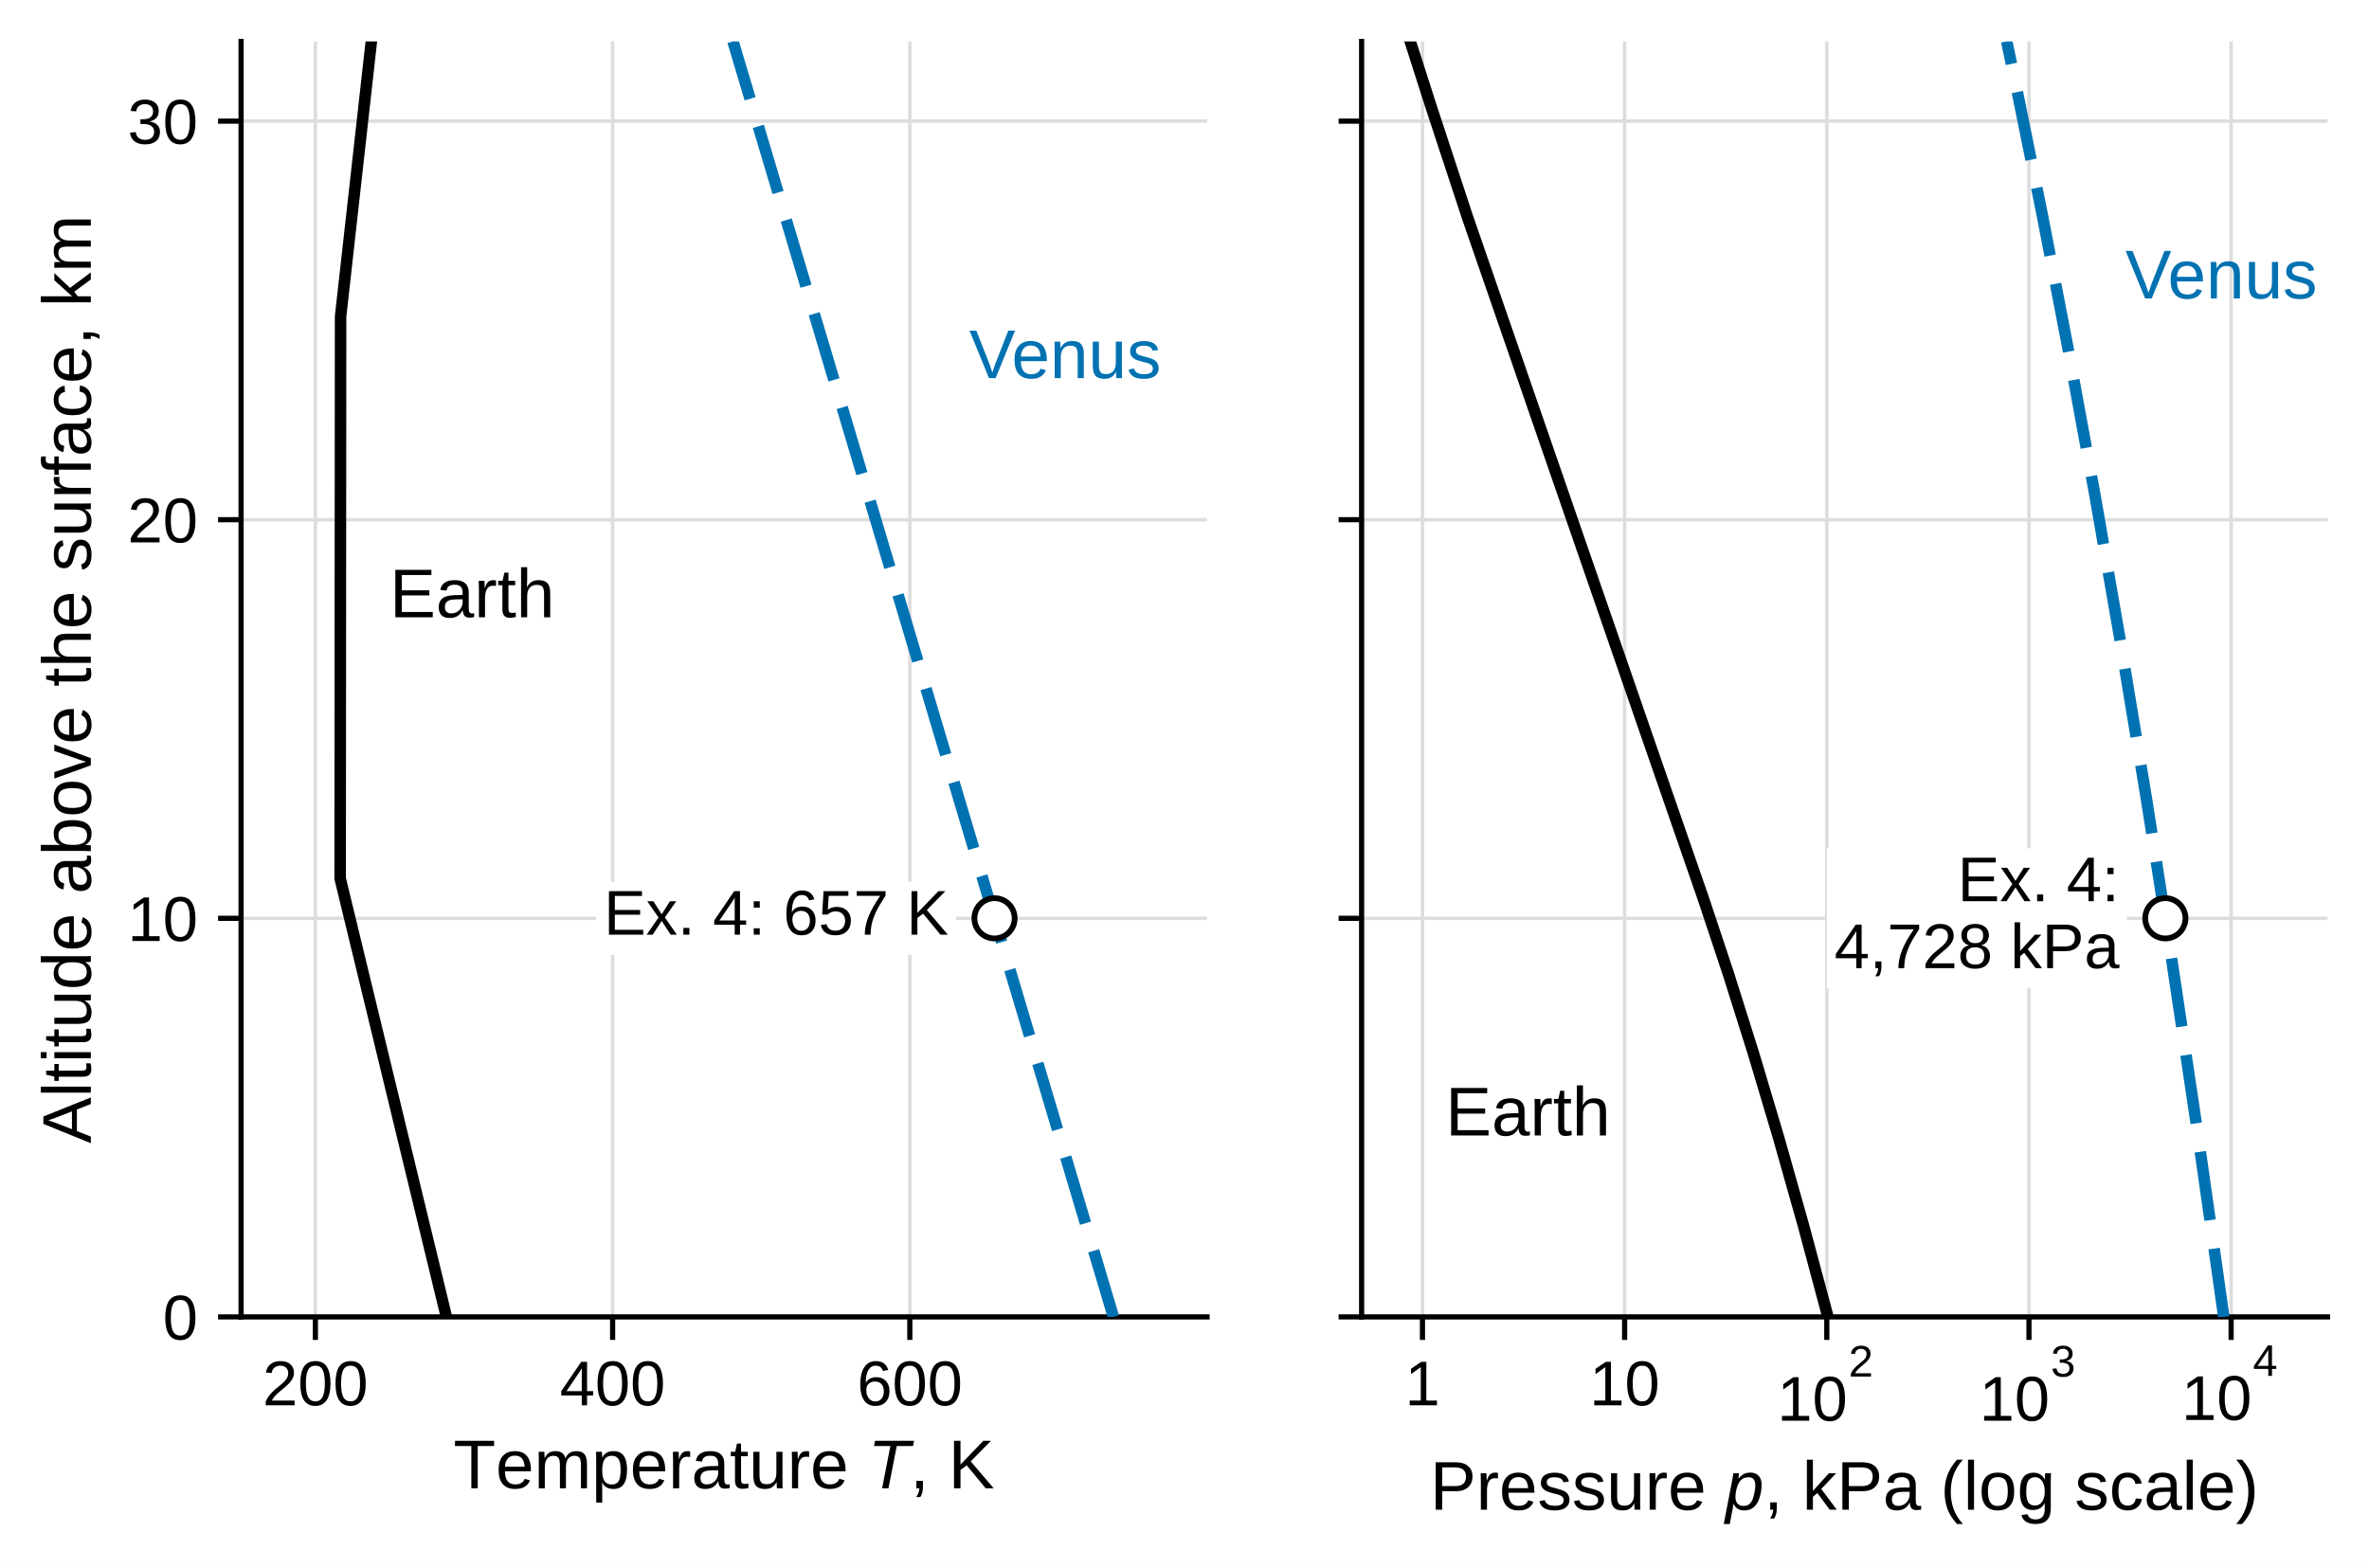
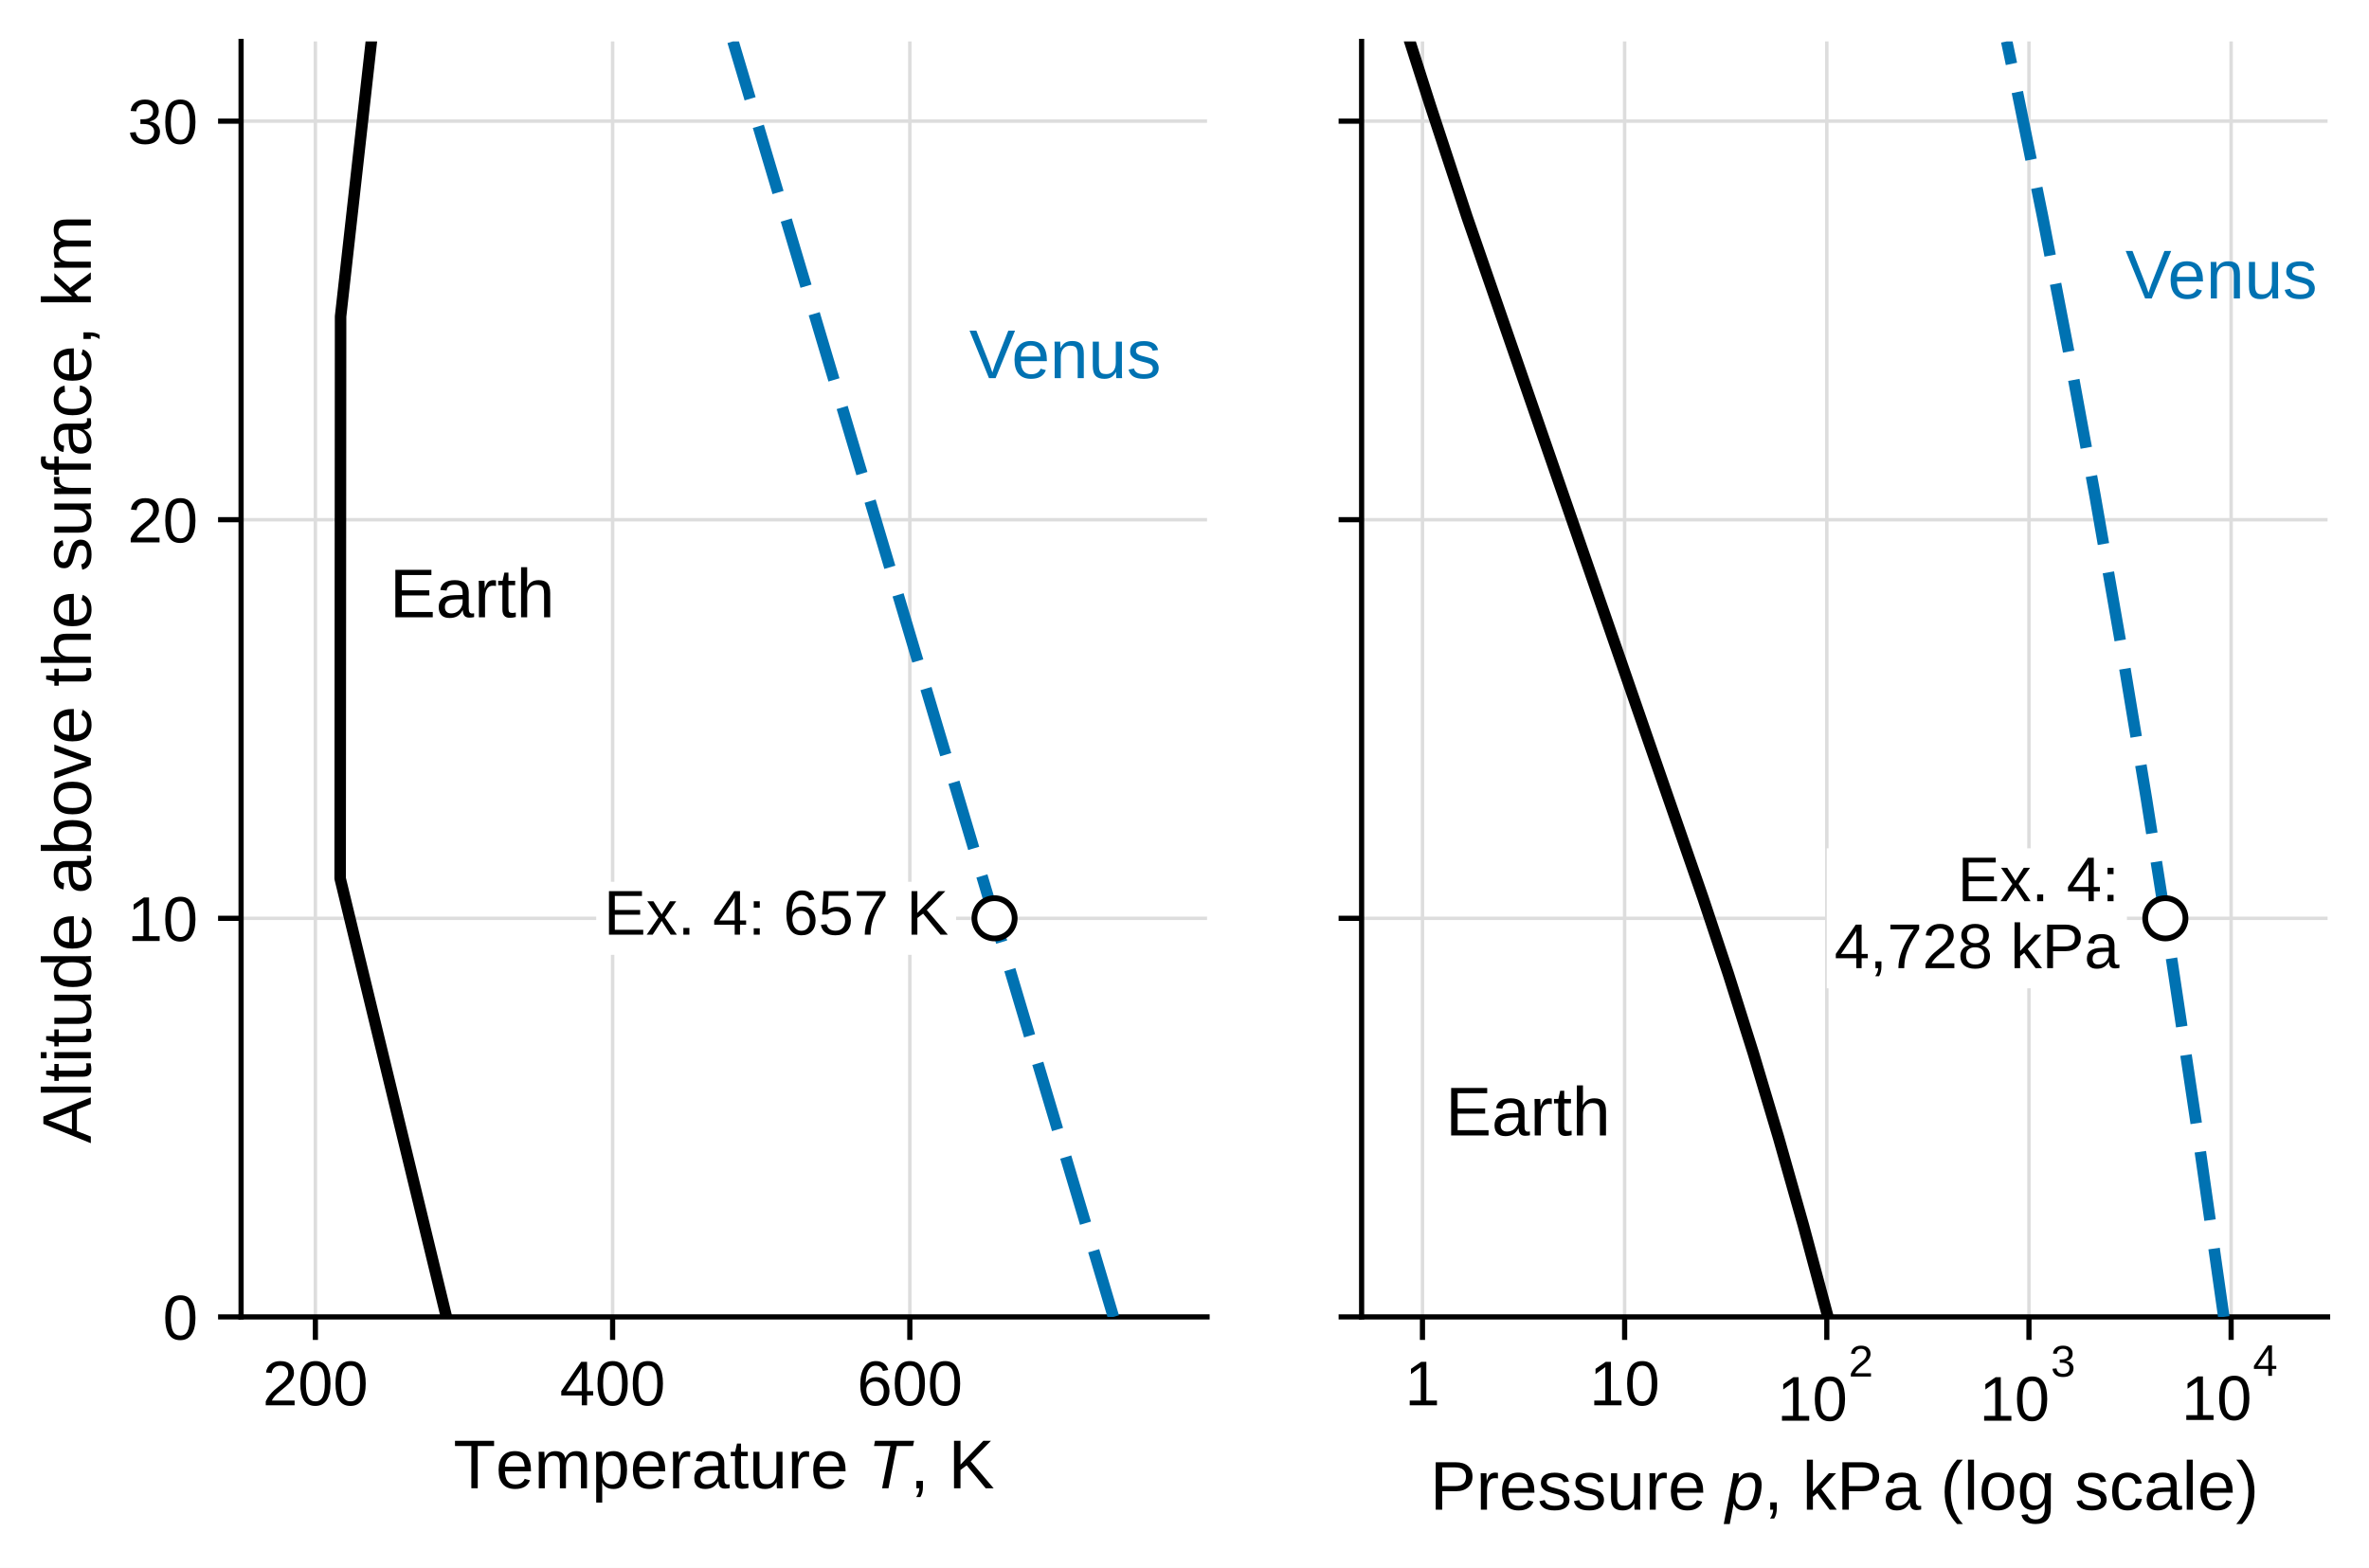
<svg xmlns="http://www.w3.org/2000/svg" xmlns:xlink="http://www.w3.org/1999/xlink" width="411.808pt" height="272.59pt" viewBox="0 0 411.808 272.59" version="1.1">
  <defs>
    <style type="text/css">*{stroke-linejoin: round; stroke-linecap: butt}</style>
  </defs>
  <g id="figure_1">
    <g id="patch_1">
      <path d="M 0 272.59  L 411.808 272.59  L 411.808 0  L 0 0  z " style="fill: #ffffff" />
    </g>
    <g id="axes_1">
      <g id="patch_2">
        <path d="M 41.908 228.96  L 209.825 228.96  L 209.825 7.2  L 41.908 7.2  z " style="fill: #ffffff" />
      </g>
      <g id="matplotlib.axis_1">
        <g id="xtick_1">
          <g id="line2d_1">
            <path d="M 54.825 228.96  L 54.825 7.2  " clip-path="url(#p571d3a9761)" style="fill: none; stroke: #dddddd; stroke-width: 0.6; stroke-linecap: square" />
          </g>
          <g id="line2d_2">
            <defs>
              <path id="ma423321d28" d="M 0 0  L 0 4  " style="stroke: #000000; stroke-width: 0.9" />
            </defs>
            <g>
              <use xlink:href="#ma423321d28" x="54.825" y="228.96" style="stroke: #000000; stroke-width: 0.9" />
            </g>
          </g>
          <g id="text_1">
            <text style="font-size: 11px; font-family: Arial, Helvetica, sans-serif; text-anchor: middle" x="54.825" y="244.334" transform="rotate(-0 54.8251 244.3336)">200</text>
          </g>
        </g>
        <g id="xtick_2">
          <g id="line2d_3">
            <path d="M 106.492 228.96  L 106.492 7.2  " clip-path="url(#p571d3a9761)" style="fill: none; stroke: #dddddd; stroke-width: 0.6; stroke-linecap: square" />
          </g>
          <g id="line2d_4">
            <g>
              <use xlink:href="#ma423321d28" x="106.492" y="228.96" style="stroke: #000000; stroke-width: 0.9" />
            </g>
          </g>
          <g id="text_2">
            <text style="font-size: 11px; font-family: Arial, Helvetica, sans-serif; text-anchor: middle" x="106.492" y="244.334" transform="rotate(-0 106.4918 244.3336)">400</text>
          </g>
        </g>
        <g id="xtick_3">
          <g id="line2d_5">
            <path d="M 158.158 228.96  L 158.158 7.2  " clip-path="url(#p571d3a9761)" style="fill: none; stroke: #dddddd; stroke-width: 0.6; stroke-linecap: square" />
          </g>
          <g id="line2d_6">
            <g>
              <use xlink:href="#ma423321d28" x="158.158" y="228.96" style="stroke: #000000; stroke-width: 0.9" />
            </g>
          </g>
          <g id="text_3">
            <text style="font-size: 11px; font-family: Arial, Helvetica, sans-serif; text-anchor: middle" x="158.158" y="244.334" transform="rotate(-0 158.1584 244.3336)">600</text>
          </g>
        </g>
        <g id="text_4">
          <g transform="translate(78.82677 259.1598)">
            <text>
              <tspan x="0" y="-0.406" style="font-size: 12px; font-family: Arial, Helvetica, sans-serif">T</tspan>
              <tspan x="7.33" y="-0.406" style="font-size: 12px; font-family: Arial, Helvetica, sans-serif">e</tspan>
              <tspan x="14.004" y="-0.406" style="font-size: 12px; font-family: Arial, Helvetica, sans-serif">m</tspan>
              <tspan x="24" y="-0.406" style="font-size: 12px; font-family: Arial, Helvetica, sans-serif">p</tspan>
              <tspan x="30.674" y="-0.406" style="font-size: 12px; font-family: Arial, Helvetica, sans-serif">e</tspan>
              <tspan x="37.348" y="-0.406" style="font-size: 12px; font-family: Arial, Helvetica, sans-serif">r</tspan>
              <tspan x="41.344" y="-0.406" style="font-size: 12px; font-family: Arial, Helvetica, sans-serif">a</tspan>
              <tspan x="48.018" y="-0.406" style="font-size: 12px; font-family: Arial, Helvetica, sans-serif">t</tspan>
              <tspan x="51.352" y="-0.406" style="font-size: 12px; font-family: Arial, Helvetica, sans-serif">u</tspan>
              <tspan x="58.025" y="-0.406" style="font-size: 12px; font-family: Arial, Helvetica, sans-serif">r</tspan>
              <tspan x="62.021" y="-0.406" style="font-size: 12px; font-family: Arial, Helvetica, sans-serif">e</tspan>
              <tspan x="68.695" y="-0.406" style="font-size: 12px; font-family: Arial, Helvetica, sans-serif"> </tspan>
              <tspan x="79.359" y="-0.406" style="font-size: 12px; font-family: Arial, Helvetica, sans-serif">,</tspan>
              <tspan x="82.693" y="-0.406" style="font-size: 12px; font-family: Arial, Helvetica, sans-serif"> </tspan>
              <tspan x="86.027" y="-0.406" style="font-size: 12px; font-family: Arial, Helvetica, sans-serif">K</tspan>
              <tspan x="72.029" y="-0.406" style="font-style: italic; font-size: 12px; font-family: Arial, Helvetica, sans-serif">T</tspan>
            </text>
          </g>
        </g>
      </g>
      <g id="matplotlib.axis_2">
        <g id="ytick_1">
          <g id="line2d_7">
            <path d="M 41.908 228.96  L 209.825 228.96  " clip-path="url(#p571d3a9761)" style="fill: none; stroke: #dddddd; stroke-width: 0.6; stroke-linecap: square" />
          </g>
          <g id="line2d_8">
            <defs>
              <path id="ma8f5a18eb2" d="M 0 0  L -4 0  " style="stroke: #000000; stroke-width: 0.9" />
            </defs>
            <g>
              <use xlink:href="#ma8f5a18eb2" x="41.908" y="228.96" style="stroke: #000000; stroke-width: 0.9" />
            </g>
          </g>
          <g id="text_5">
            <text style="font-size: 11px; font-family: Arial, Helvetica, sans-serif; text-anchor: end" x="34.408" y="232.897" transform="rotate(-0 34.40844 232.8968)">0</text>
          </g>
        </g>
        <g id="ytick_2">
          <g id="line2d_9">
            <path d="M 41.908 159.66  L 209.825 159.66  " clip-path="url(#p571d3a9761)" style="fill: none; stroke: #dddddd; stroke-width: 0.6; stroke-linecap: square" />
          </g>
          <g id="line2d_10">
            <g>
              <use xlink:href="#ma8f5a18eb2" x="41.908" y="159.66" style="stroke: #000000; stroke-width: 0.9" />
            </g>
          </g>
          <g id="text_6">
            <text style="font-size: 11px; font-family: Arial, Helvetica, sans-serif; text-anchor: end" x="34.408" y="163.597" transform="rotate(-0 34.40844 163.5968)">10</text>
          </g>
        </g>
        <g id="ytick_3">
          <g id="line2d_11">
            <path d="M 41.908 90.36  L 209.825 90.36  " clip-path="url(#p571d3a9761)" style="fill: none; stroke: #dddddd; stroke-width: 0.6; stroke-linecap: square" />
          </g>
          <g id="line2d_12">
            <g>
              <use xlink:href="#ma8f5a18eb2" x="41.908" y="90.36" style="stroke: #000000; stroke-width: 0.9" />
            </g>
          </g>
          <g id="text_7">
            <text style="font-size: 11px; font-family: Arial, Helvetica, sans-serif; text-anchor: end" x="34.408" y="94.297" transform="rotate(-0 34.40844 94.2968)">20</text>
          </g>
        </g>
        <g id="ytick_4">
          <g id="line2d_13">
            <path d="M 41.908 21.06  L 209.825 21.06  " clip-path="url(#p571d3a9761)" style="fill: none; stroke: #dddddd; stroke-width: 0.6; stroke-linecap: square" />
          </g>
          <g id="line2d_14">
            <g>
              <use xlink:href="#ma8f5a18eb2" x="41.908" y="21.06" style="stroke: #000000; stroke-width: 0.9" />
            </g>
          </g>
          <g id="text_8">
            <text style="font-size: 11px; font-family: Arial, Helvetica, sans-serif; text-anchor: end" x="34.408" y="24.997" transform="rotate(-0 34.40844 24.9968)">30</text>
          </g>
        </g>
        <g id="text_9">
          <text style="font-size: 12px; font-family: Arial, Helvetica, sans-serif; text-anchor: middle" x="15.789" y="118.08" transform="rotate(-90 15.78937 118.08)">Altitude above the surface, km</text>
        </g>
      </g>
      <g id="patch_3">
        <path d="M 41.908 228.96  L 41.908 7.2  " style="fill: none; stroke: #000000; stroke-width: 0.9; stroke-linejoin: miter; stroke-linecap: square" />
      </g>
      <g id="patch_4">
        <path d="M 41.908 228.96  L 209.825 228.96  " style="fill: none; stroke: #000000; stroke-width: 0.9; stroke-linejoin: miter; stroke-linecap: square" />
      </g>
      <g id="line2d_15">
        <path d="M 77.6 228.96  L 59.129 152.73  L 59.206 55.017  L 64.554 7.2  L 64.554 7.2  " clip-path="url(#p571d3a9761)" style="fill: none; stroke: #000000; stroke-width: 2; stroke-linecap: square" />
      </g>
      <g id="line2d_16">
        <path d="M 193.55 228.96  L 127.417 7.2  L 127.417 7.2  " clip-path="url(#p571d3a9761)" style="fill: none; stroke-dasharray: 12,5; stroke-dashoffset: 0; stroke: #0072b2; stroke-width: 2" />
      </g>
      <g id="line2d_17">
        <defs>
          <path id="mc2717a6084" d="M 0 3.5  C 0.928 3.5 1.819 3.131 2.475 2.475  C 3.131 1.819 3.5 0.928 3.5 0  C 3.5 -0.928 3.131 -1.819 2.475 -2.475  C 1.819 -3.131 0.928 -3.5 0 -3.5  C -0.928 -3.5 -1.819 -3.131 -2.475 -2.475  C -3.131 -1.819 -3.5 -0.928 -3.5 0  C -3.5 0.928 -3.131 1.819 -2.475 2.475  C -1.819 3.131 -0.928 3.5 0 3.5  z " style="stroke: #000000" />
        </defs>
        <g clip-path="url(#p571d3a9761)">
          <use xlink:href="#mc2717a6084" x="172.883" y="159.66" style="fill: #ffffff; stroke: #000000" />
        </g>
      </g>
      <g id="text_10">
        <g id="patch_5">
          <path d="M 103.641 166.01  L 166.203 166.01  L 166.203 153.31  L 103.641 153.31  z " style="fill: #ffffff" />
        </g>
        <text style="font-size: 11px; font-family: Arial, Helvetica, sans-serif; text-anchor: end" x="164.883" y="162.504" transform="rotate(-0 164.8834 162.5037)">Ex. 4: 657 K</text>
      </g>
      <g id="text_11">
        <text style="font-size: 12px; font-family: Arial, Helvetica, sans-serif; text-anchor: start" x="67.742" y="107.322" transform="rotate(-0 67.74177 107.3222)">Earth</text>
      </g>
      <g id="text_12">
        <text style="font-size: 12px; font-family: Arial, Helvetica, sans-serif; text-anchor: start; fill: #0072b2" x="168.492" y="65.742" transform="rotate(-0 168.4918 65.74219)">Venus</text>
      </g>
    </g>
    <g id="axes_2">
      <g id="patch_6">
        <path d="M 236.692 228.96  L 404.608 228.96  L 404.608 7.2  L 236.692 7.2  z " style="fill: #ffffff" />
      </g>
      <g id="matplotlib.axis_3">
        <g id="xtick_4">
          <g id="line2d_18">
            <path d="M 247.271 228.96  L 247.271 7.2  " clip-path="url(#pe65ce05638)" style="fill: none; stroke: #dddddd; stroke-width: 0.6; stroke-linecap: square" />
          </g>
          <g id="line2d_19">
            <g>
              <use xlink:href="#ma423321d28" x="247.271" y="228.96" style="stroke: #000000; stroke-width: 0.9" />
            </g>
          </g>
          <g id="text_13">
            <text style="font-size: 11px; font-family: Arial, Helvetica, sans-serif; text-anchor: middle" x="247.271" y="244.334" transform="rotate(-0 247.2707 244.3336)">1</text>
          </g>
        </g>
        <g id="xtick_5">
          <g id="line2d_20">
            <path d="M 282.413 228.96  L 282.413 7.2  " clip-path="url(#pe65ce05638)" style="fill: none; stroke: #dddddd; stroke-width: 0.6; stroke-linecap: square" />
          </g>
          <g id="line2d_21">
            <g>
              <use xlink:href="#ma423321d28" x="282.413" y="228.96" style="stroke: #000000; stroke-width: 0.9" />
            </g>
          </g>
          <g id="text_14">
            <text style="font-size: 11px; font-family: Arial, Helvetica, sans-serif; text-anchor: middle" x="282.413" y="244.334" transform="rotate(-0 282.4133 244.3336)">10</text>
          </g>
        </g>
        <g id="xtick_6">
          <g id="line2d_22">
            <path d="M 317.556 228.96  L 317.556 7.2  " clip-path="url(#pe65ce05638)" style="fill: none; stroke: #dddddd; stroke-width: 0.6; stroke-linecap: square" />
          </g>
          <g id="line2d_23">
            <g>
              <use xlink:href="#ma423321d28" x="317.556" y="228.96" style="stroke: #000000; stroke-width: 0.9" />
            </g>
          </g>
          <g id="text_15">
            <g transform="translate(308.921 247.8038)">
              <text>
                <tspan x="0" y="-0.799" style="font-size: 11px; font-family: Arial, Helvetica, sans-serif">1</tspan>
                <tspan x="6.118" y="-0.799" style="font-size: 11px; font-family: Arial, Helvetica, sans-serif">0</tspan>
                <tspan x="12.427" y="-8.466" style="font-size: 7.7px; font-family: Arial, Helvetica, sans-serif">2</tspan>
              </text>
            </g>
          </g>
        </g>
        <g id="xtick_7">
          <g id="line2d_24">
            <path d="M 352.699 228.96  L 352.699 7.2  " clip-path="url(#pe65ce05638)" style="fill: none; stroke: #dddddd; stroke-width: 0.6; stroke-linecap: square" />
          </g>
          <g id="line2d_25">
            <g>
              <use xlink:href="#ma423321d28" x="352.699" y="228.96" style="stroke: #000000; stroke-width: 0.9" />
            </g>
          </g>
          <g id="text_16">
            <g transform="translate(344.0636 247.8038)">
              <text>
                <tspan x="0" y="-0.799" style="font-size: 11px; font-family: Arial, Helvetica, sans-serif">1</tspan>
                <tspan x="6.118" y="-0.799" style="font-size: 11px; font-family: Arial, Helvetica, sans-serif">0</tspan>
                <tspan x="12.427" y="-8.466" style="font-size: 7.7px; font-family: Arial, Helvetica, sans-serif">3</tspan>
              </text>
            </g>
          </g>
        </g>
        <g id="xtick_8">
          <g id="line2d_26">
            <path d="M 387.841 228.96  L 387.841 7.2  " clip-path="url(#pe65ce05638)" style="fill: none; stroke: #dddddd; stroke-width: 0.6; stroke-linecap: square" />
          </g>
          <g id="line2d_27">
            <g>
              <use xlink:href="#ma423321d28" x="387.841" y="228.96" style="stroke: #000000; stroke-width: 0.9" />
            </g>
          </g>
          <g id="text_17">
            <g transform="translate(379.2062 247.6937)">
              <text>
                <tspan x="0" y="-0.821" style="font-size: 11px; font-family: Arial, Helvetica, sans-serif">1</tspan>
                <tspan x="6.118" y="-0.821" style="font-size: 11px; font-family: Arial, Helvetica, sans-serif">0</tspan>
                <tspan x="12.427" y="-8.488" style="font-size: 7.7px; font-family: Arial, Helvetica, sans-serif">4</tspan>
              </text>
            </g>
          </g>
        </g>
        <g id="text_18">
          <g transform="translate(248.5901 262.75)">
            <text>
              <tspan x="0" y="-0.266" style="font-size: 12px; font-family: Arial, Helvetica, sans-serif">P</tspan>
              <tspan x="8.004" y="-0.266" style="font-size: 12px; font-family: Arial, Helvetica, sans-serif">r</tspan>
              <tspan x="12" y="-0.266" style="font-size: 12px; font-family: Arial, Helvetica, sans-serif">e</tspan>
              <tspan x="18.674" y="-0.266" style="font-size: 12px; font-family: Arial, Helvetica, sans-serif">s</tspan>
              <tspan x="24.674" y="-0.266" style="font-size: 12px; font-family: Arial, Helvetica, sans-serif">s</tspan>
              <tspan x="30.674" y="-0.266" style="font-size: 12px; font-family: Arial, Helvetica, sans-serif">u</tspan>
              <tspan x="37.348" y="-0.266" style="font-size: 12px; font-family: Arial, Helvetica, sans-serif">r</tspan>
              <tspan x="41.344" y="-0.266" style="font-size: 12px; font-family: Arial, Helvetica, sans-serif">e</tspan>
              <tspan x="48.018" y="-0.266" style="font-size: 12px; font-family: Arial, Helvetica, sans-serif"> </tspan>
              <tspan x="58.025" y="-0.266" style="font-size: 12px; font-family: Arial, Helvetica, sans-serif">,</tspan>
              <tspan x="61.359" y="-0.266" style="font-size: 12px; font-family: Arial, Helvetica, sans-serif"> </tspan>
              <tspan x="64.693" y="-0.266" style="font-size: 12px; font-family: Arial, Helvetica, sans-serif">k</tspan>
              <tspan x="70.693" y="-0.266" style="font-size: 12px; font-family: Arial, Helvetica, sans-serif">P</tspan>
              <tspan x="78.697" y="-0.266" style="font-size: 12px; font-family: Arial, Helvetica, sans-serif">a</tspan>
              <tspan x="85.371" y="-0.266" style="font-size: 12px; font-family: Arial, Helvetica, sans-serif"> </tspan>
              <tspan x="88.705" y="-0.266" style="font-size: 12px; font-family: Arial, Helvetica, sans-serif">(</tspan>
              <tspan x="92.701" y="-0.266" style="font-size: 12px; font-family: Arial, Helvetica, sans-serif">l</tspan>
              <tspan x="95.367" y="-0.266" style="font-size: 12px; font-family: Arial, Helvetica, sans-serif">o</tspan>
              <tspan x="102.041" y="-0.266" style="font-size: 12px; font-family: Arial, Helvetica, sans-serif">g</tspan>
              <tspan x="108.715" y="-0.266" style="font-size: 12px; font-family: Arial, Helvetica, sans-serif"> </tspan>
              <tspan x="112.049" y="-0.266" style="font-size: 12px; font-family: Arial, Helvetica, sans-serif">s</tspan>
              <tspan x="118.049" y="-0.266" style="font-size: 12px; font-family: Arial, Helvetica, sans-serif">c</tspan>
              <tspan x="124.049" y="-0.266" style="font-size: 12px; font-family: Arial, Helvetica, sans-serif">a</tspan>
              <tspan x="130.723" y="-0.266" style="font-size: 12px; font-family: Arial, Helvetica, sans-serif">l</tspan>
              <tspan x="133.389" y="-0.266" style="font-size: 12px; font-family: Arial, Helvetica, sans-serif">e</tspan>
              <tspan x="140.062" y="-0.266" style="font-size: 12px; font-family: Arial, Helvetica, sans-serif">)</tspan>
              <tspan x="51.352" y="-0.266" style="font-style: italic; font-size: 12px; font-family: Arial, Helvetica, sans-serif">p</tspan>
            </text>
          </g>
        </g>
      </g>
      <g id="matplotlib.axis_4">
        <g id="ytick_5">
          <g id="line2d_28">
            <path d="M 236.692 228.96  L 404.608 228.96  " clip-path="url(#pe65ce05638)" style="fill: none; stroke: #dddddd; stroke-width: 0.6; stroke-linecap: square" />
          </g>
          <g id="line2d_29">
            <g>
              <use xlink:href="#ma8f5a18eb2" x="236.692" y="228.96" style="stroke: #000000; stroke-width: 0.9" />
            </g>
          </g>
        </g>
        <g id="ytick_6">
          <g id="line2d_30">
            <path d="M 236.692 159.66  L 404.608 159.66  " clip-path="url(#pe65ce05638)" style="fill: none; stroke: #dddddd; stroke-width: 0.6; stroke-linecap: square" />
          </g>
          <g id="line2d_31">
            <g>
              <use xlink:href="#ma8f5a18eb2" x="236.692" y="159.66" style="stroke: #000000; stroke-width: 0.9" />
            </g>
          </g>
        </g>
        <g id="ytick_7">
          <g id="line2d_32">
            <path d="M 236.692 90.36  L 404.608 90.36  " clip-path="url(#pe65ce05638)" style="fill: none; stroke: #dddddd; stroke-width: 0.6; stroke-linecap: square" />
          </g>
          <g id="line2d_33">
            <g>
              <use xlink:href="#ma8f5a18eb2" x="236.692" y="90.36" style="stroke: #000000; stroke-width: 0.9" />
            </g>
          </g>
        </g>
        <g id="ytick_8">
          <g id="line2d_34">
            <path d="M 236.692 21.06  L 404.608 21.06  " clip-path="url(#pe65ce05638)" style="fill: none; stroke: #dddddd; stroke-width: 0.6; stroke-linecap: square" />
          </g>
          <g id="line2d_35">
            <g>
              <use xlink:href="#ma8f5a18eb2" x="236.692" y="21.06" style="stroke: #000000; stroke-width: 0.9" />
            </g>
          </g>
        </g>
      </g>
      <g id="patch_7">
        <path d="M 236.692 228.96  L 236.692 7.2  " style="fill: none; stroke: #000000; stroke-width: 0.9; stroke-linejoin: miter; stroke-linecap: square" />
      </g>
      <g id="patch_8">
        <path d="M 236.692 228.96  L 404.608 228.96  " style="fill: none; stroke: #000000; stroke-width: 0.9; stroke-linejoin: miter; stroke-linecap: square" />
      </g>
      <g id="line2d_36">
-         <path d="M 317.757 228.96  L 313.485 213.021  L 309.175 197.775  L 304.833 183.222  L 300.466 169.362  L 296.085 156.195  L 286.713 129.168  L 255.072 37.692  L 248.69 18.288  L 245.145 7.2  L 245.145 7.2  " clip-path="url(#pe65ce05638)" style="fill: none; stroke: #000000; stroke-width: 2; stroke-linecap: square" />
+         <path d="M 317.757 228.96  L 313.481 213.021  L 309.166 197.775  L 304.819 183.222  L 300.448 169.362  L 296.063 156.195  L 286.682 129.168  L 255.008 37.692  L 248.619 18.288  L 245.071 7.2  L 245.071 7.2  " clip-path="url(#pe65ce05638)" style="fill: none; stroke: #000000; stroke-width: 2; stroke-linecap: square" />
      </g>
      <g id="line2d_37">
        <path d="M 386.569 228.96  L 382.039 197.082  L 377.584 167.283  L 373.117 138.87  L 368.647 111.843  L 364.187 86.202  L 359.62 61.254  L 355.079 37.692  L 350.581 15.516  L 348.833 7.2  L 348.833 7.2  " clip-path="url(#pe65ce05638)" style="fill: none; stroke-dasharray: 12,5; stroke-dashoffset: 0; stroke: #0072b2; stroke-width: 2" />
      </g>
      <g id="line2d_38">
        <g clip-path="url(#pe65ce05638)">
          <use xlink:href="#mc2717a6084" x="376.407" y="159.66" style="fill: #ffffff; stroke: #000000" />
        </g>
      </g>
      <g id="text_19">
        <g id="patch_9">
          <path d="M 317.553 171.827  L 369.727 171.827  L 369.727 147.493  L 317.553 147.493  z " style="fill: #ffffff" />
        </g>
        <text style="font-size: 11px; font-family: Arial, Helvetica, sans-serif" transform="translate(340.2853 156.6864)">Ex. 4:</text>
        <text style="font-size: 11px; font-family: Arial, Helvetica, sans-serif" transform="translate(318.8731 168.321)">4,728 kPa</text>
      </g>
      <g id="text_20">
        <text style="font-size: 12px; font-family: Arial, Helvetica, sans-serif; text-anchor: start" x="251.275" y="197.412" transform="rotate(-0 251.275 197.4122)">Earth</text>
      </g>
      <g id="text_21">
        <text style="font-size: 12px; font-family: Arial, Helvetica, sans-serif; text-anchor: start; fill: #0072b2" x="369.466" y="51.882" transform="rotate(-0 369.4658 51.88219)">Venus</text>
      </g>
    </g>
  </g>
  <defs>
    <clipPath id="p571d3a9761">
      <rect x="41.908" y="7.2" width="167.917" height="221.76" />
    </clipPath>
    <clipPath id="pe65ce05638">
      <rect x="236.692" y="7.2" width="167.917" height="221.76" />
    </clipPath>
  </defs>
</svg>
